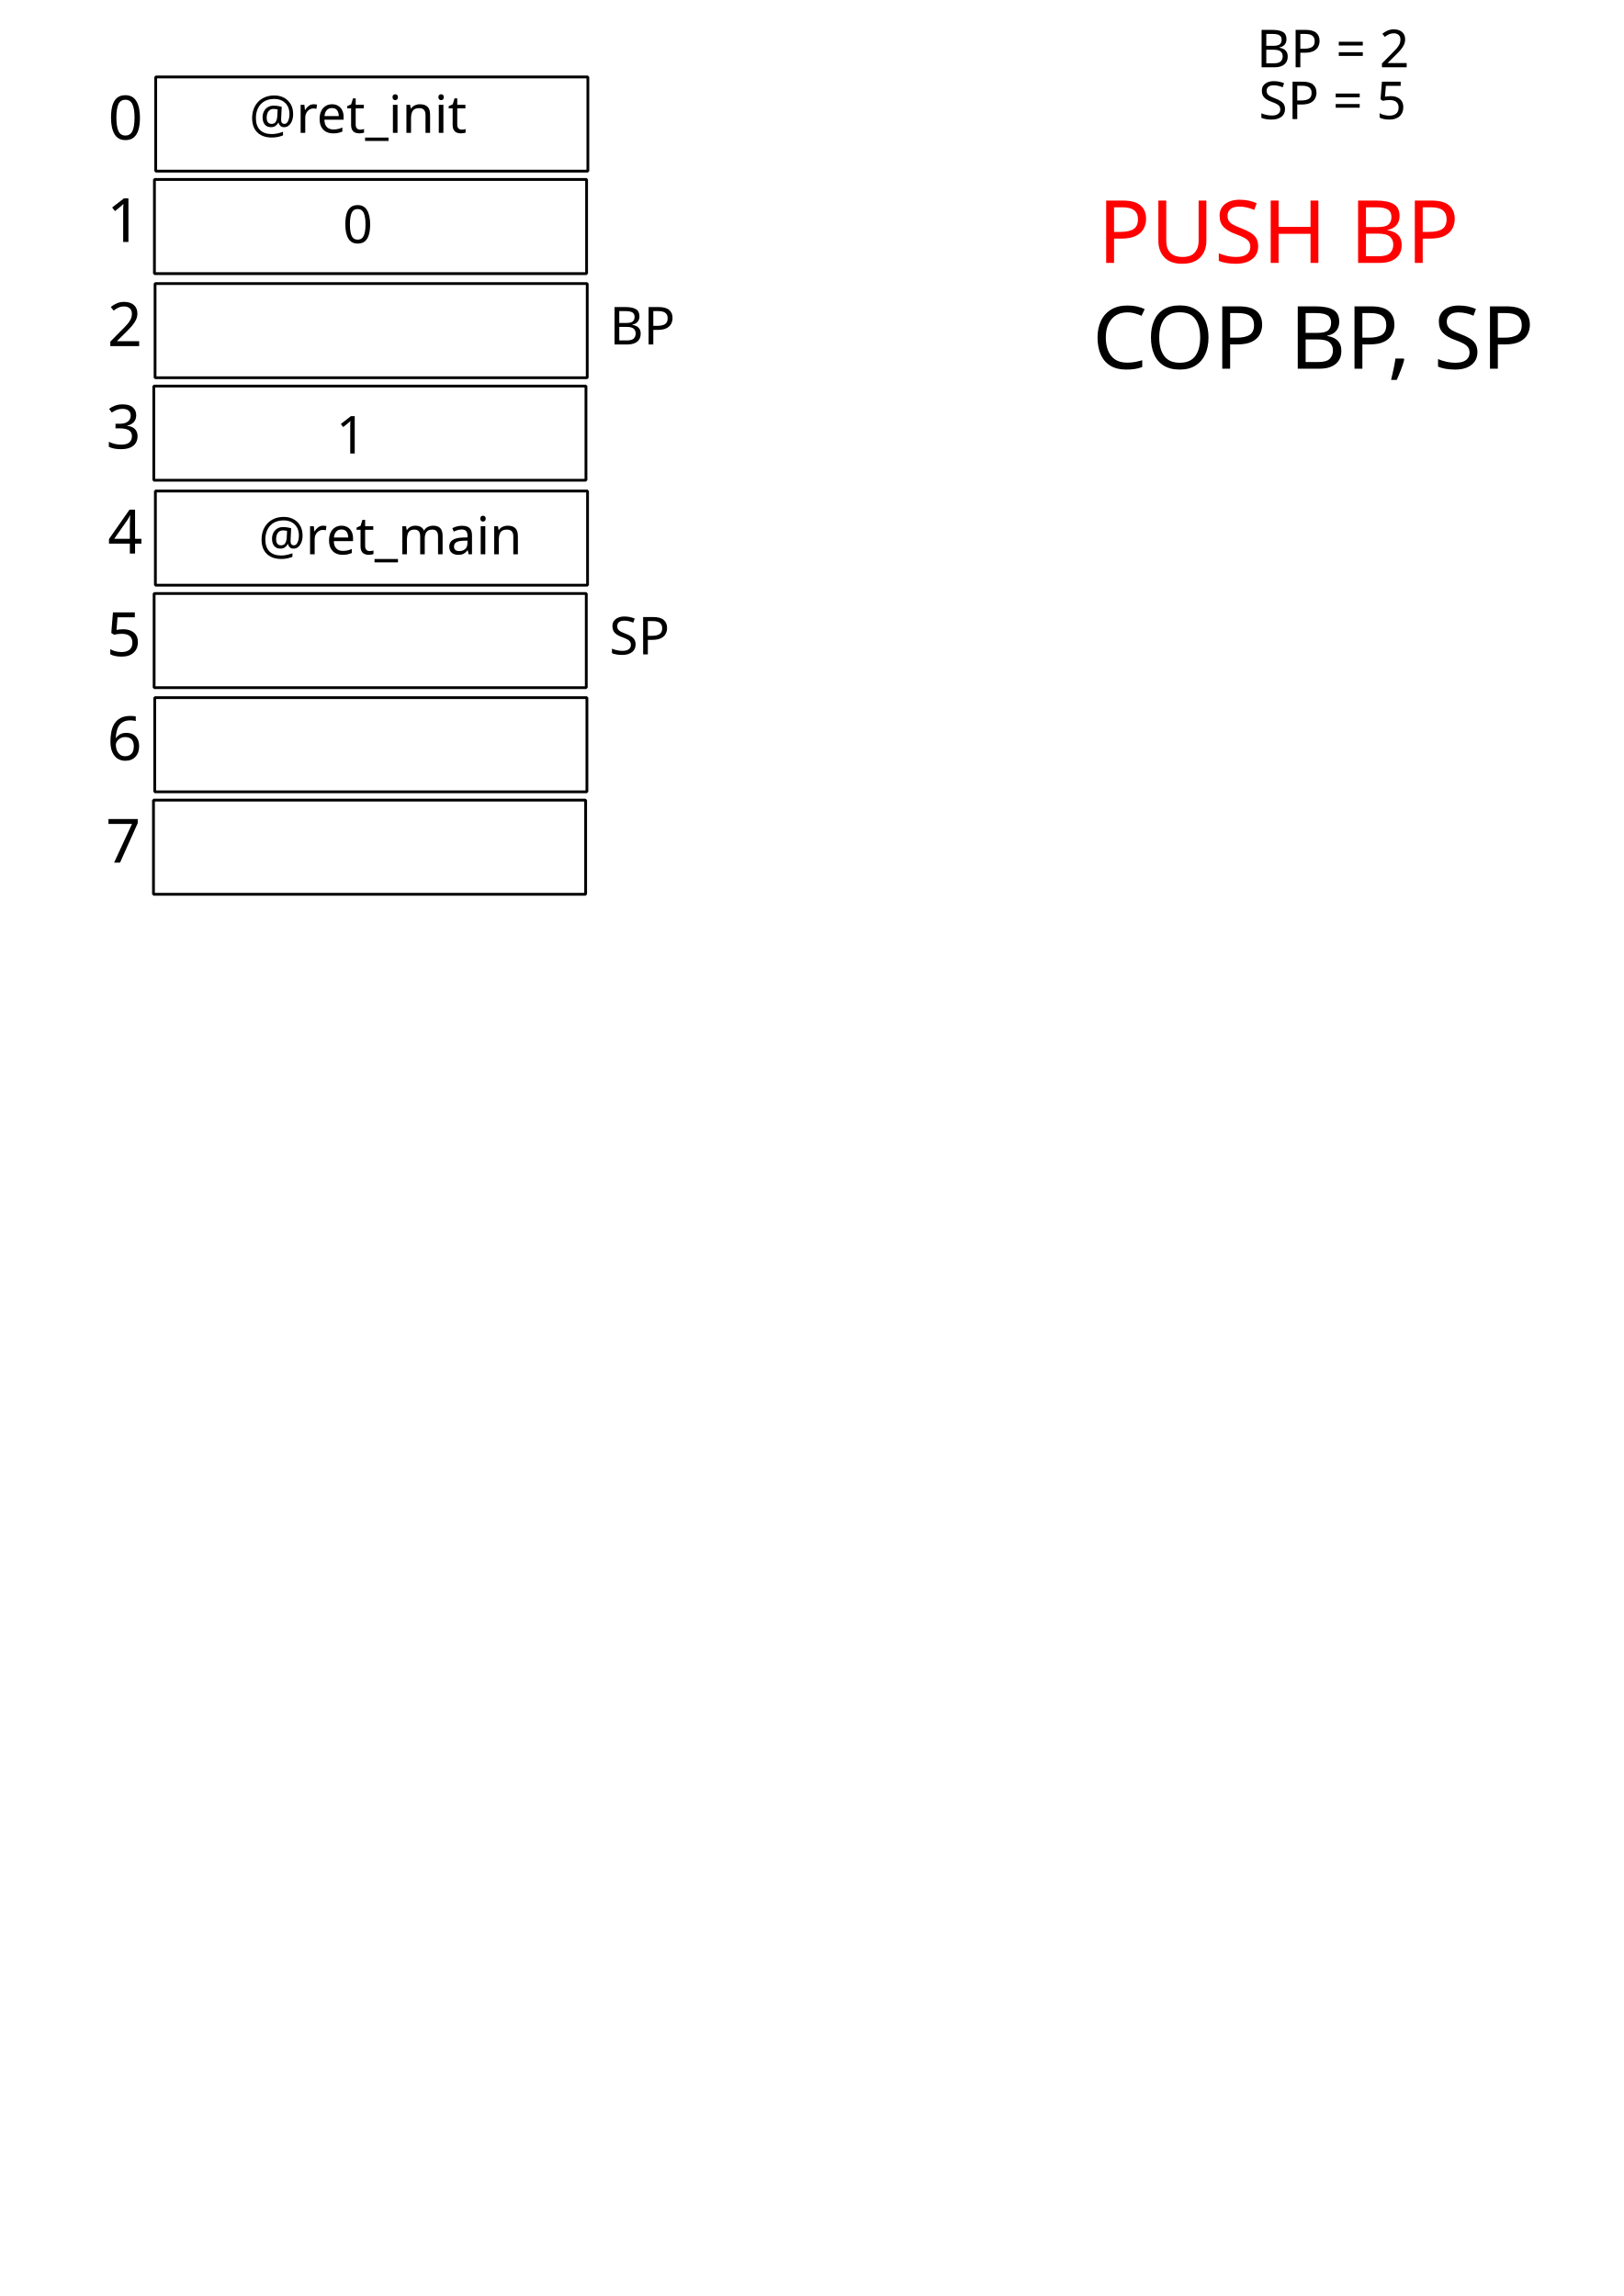
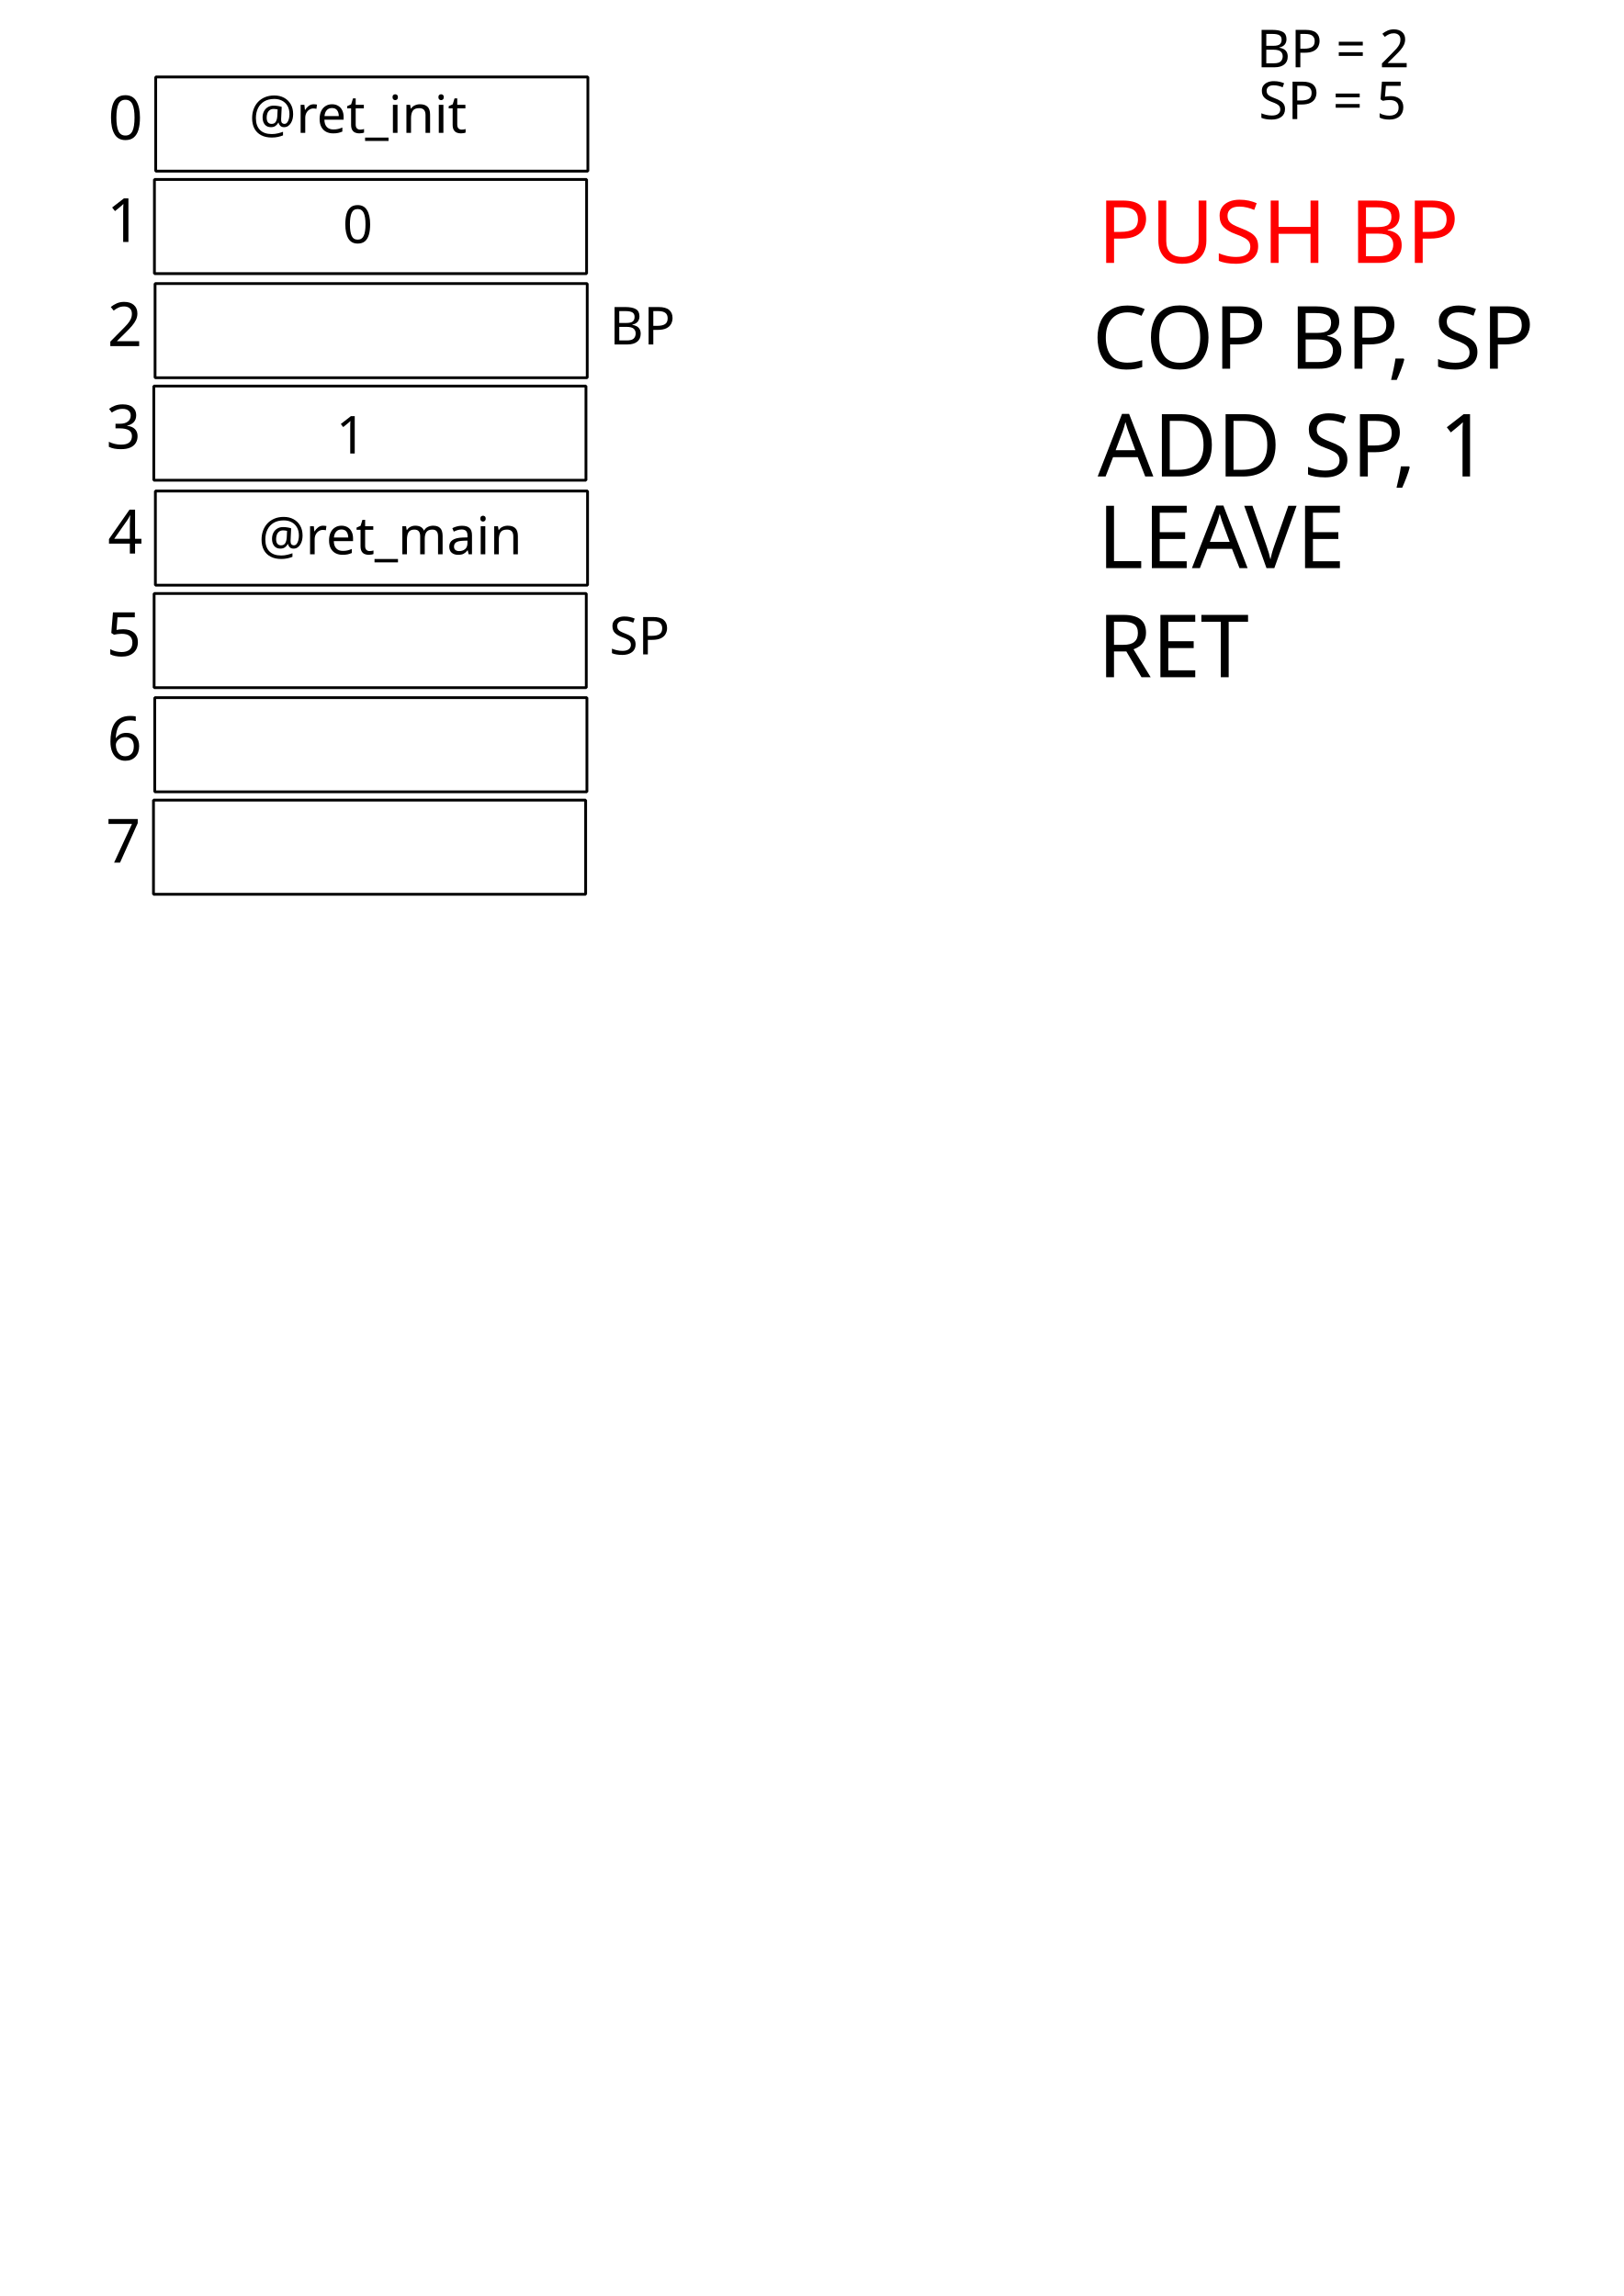
<svg xmlns="http://www.w3.org/2000/svg" width="744.094" height="1052.362" id="svg3842" version="1.1">
  <defs id="defs3844" />
  <rect style="fill:none;stroke:#000000;stroke-width:1.276;stroke-linecap:square;stroke-linejoin:bevel;stroke-miterlimit:4;stroke-opacity:1;stroke-dasharray:none;stroke-dashoffset:0.6" id="rect3908" width="198.048" height="43.159" x="71.355" y="35.277" />
  <text xml:space="preserve" style="font-size:28px;font-style:normal;font-weight:normal;line-height:125%;letter-spacing:0px;word-spacing:0px;fill:#000000;fill-opacity:1;stroke:none;font-family:Sans" x="49.497" y="63.928" id="text4551">
    <tspan id="tspan4553" x="49.497" y="63.928">0</tspan>
  </text>
  <rect style="fill:none;stroke:#000000;stroke-width:1.276;stroke-linecap:square;stroke-linejoin:bevel;stroke-miterlimit:4;stroke-opacity:1;stroke-dasharray:none;stroke-dashoffset:0.6" id="rect3908-3" width="198.048" height="43.159" x="70.772" y="82.249" />
  <text xml:space="preserve" style="font-size:28px;font-style:normal;font-weight:normal;line-height:125%;letter-spacing:0px;word-spacing:0px;fill:#000000;fill-opacity:1;stroke:none;font-family:Sans" x="48.915" y="110.9" id="text4551-6">
    <tspan id="tspan4553-4" x="48.915" y="110.9">1</tspan>
  </text>
  <rect style="fill:none;stroke:#000000;stroke-width:1.276;stroke-linecap:square;stroke-linejoin:bevel;stroke-miterlimit:4;stroke-opacity:1;stroke-dasharray:none;stroke-dashoffset:0.6" id="rect3908-7" width="198.048" height="43.159" x="71.063" y="129.979" />
  <text xml:space="preserve" style="font-size:28px;font-style:normal;font-weight:normal;line-height:125%;letter-spacing:0px;word-spacing:0px;fill:#000000;fill-opacity:1;stroke:none;font-family:Sans" x="49.206" y="158.63" id="text4551-4">
    <tspan id="tspan4553-6" x="49.206" y="158.63">2</tspan>
  </text>
  <rect style="fill:none;stroke:#000000;stroke-width:1.276;stroke-linecap:square;stroke-linejoin:bevel;stroke-miterlimit:4;stroke-opacity:1;stroke-dasharray:none;stroke-dashoffset:0.6" id="rect3908-3-7" width="198.048" height="43.159" x="70.48" y="176.951" />
  <text xml:space="preserve" style="font-size:28px;font-style:normal;font-weight:normal;line-height:125%;letter-spacing:0px;word-spacing:0px;fill:#000000;fill-opacity:1;stroke:none;font-family:Sans" x="48.623" y="205.602" id="text4551-6-2">
    <tspan id="tspan4553-4-3" x="48.623" y="205.602">3</tspan>
  </text>
  <rect style="fill:none;stroke:#000000;stroke-width:1.276;stroke-linecap:square;stroke-linejoin:bevel;stroke-miterlimit:4;stroke-opacity:1;stroke-dasharray:none;stroke-dashoffset:0.6" id="rect3908-38" width="198.048" height="43.159" x="71.209" y="225.06" />
  <text xml:space="preserve" style="font-size:28px;font-style:normal;font-weight:normal;line-height:125%;letter-spacing:0px;word-spacing:0px;fill:#000000;fill-opacity:1;stroke:none;font-family:Sans" x="49.352" y="253.71" id="text4551-2">
    <tspan id="tspan4553-0" x="49.352" y="253.71">4</tspan>
  </text>
  <rect style="fill:none;stroke:#000000;stroke-width:1.276;stroke-linecap:square;stroke-linejoin:bevel;stroke-miterlimit:4;stroke-opacity:1;stroke-dasharray:none;stroke-dashoffset:0.6" id="rect3908-3-2" width="198.048" height="43.159" x="70.626" y="272.032" />
  <text xml:space="preserve" style="font-size:28px;font-style:normal;font-weight:normal;line-height:125%;letter-spacing:0px;word-spacing:0px;fill:#000000;fill-opacity:1;stroke:none;font-family:Sans" x="48.769" y="300.682" id="text4551-6-5">
    <tspan id="tspan4553-4-0" x="48.769" y="300.682">5</tspan>
  </text>
  <rect style="fill:none;stroke:#000000;stroke-width:1.276;stroke-linecap:square;stroke-linejoin:bevel;stroke-miterlimit:4;stroke-opacity:1;stroke-dasharray:none;stroke-dashoffset:0.6" id="rect3908-7-4" width="198.048" height="43.159" x="70.917" y="319.762" />
  <text xml:space="preserve" style="font-size:28px;font-style:normal;font-weight:normal;line-height:125%;letter-spacing:0px;word-spacing:0px;fill:#000000;fill-opacity:1;stroke:none;font-family:Sans" x="49.06" y="348.412" id="text4551-4-8">
    <tspan id="tspan4553-6-5" x="49.06" y="348.412">6</tspan>
  </text>
  <rect style="fill:none;stroke:#000000;stroke-width:1.276;stroke-linecap:square;stroke-linejoin:bevel;stroke-miterlimit:4;stroke-opacity:1;stroke-dasharray:none;stroke-dashoffset:0.6" id="rect3908-3-7-1" width="198.048" height="43.159" x="70.335" y="366.734" />
  <text xml:space="preserve" style="font-size:28px;font-style:normal;font-weight:normal;line-height:125%;letter-spacing:0px;word-spacing:0px;fill:#000000;fill-opacity:1;stroke:none;font-family:Sans" x="48.478" y="395.384" id="text4551-6-2-5">
    <tspan id="tspan4553-4-3-0" x="48.478" y="395.384">7</tspan>
  </text>
  <text xml:space="preserve" style="font-size:24px;font-style:normal;font-weight:normal;line-height:125%;letter-spacing:0px;word-spacing:0px;fill:#000000;fill-opacity:1;stroke:none;font-family:Sans" x="279.307" y="157.872" id="text4757">
    <tspan id="tspan4759" x="279.307" y="157.872">BP</tspan>
  </text>
  <text xml:space="preserve" style="font-size:24px;font-style:normal;font-weight:normal;line-height:125%;letter-spacing:0px;word-spacing:0px;fill:#000000;fill-opacity:1;stroke:none;font-family:Sans" x="575.823" y="30.837" id="text4757-2">
    <tspan id="tspan4759-6" x="575.823" y="30.837">BP = 2</tspan>
  </text>
  <text xml:space="preserve" style="font-size:24px;font-style:normal;font-weight:normal;line-height:125%;letter-spacing:0px;word-spacing:0px;fill:#000000;fill-opacity:1;stroke:none;font-family:Sans" x="576.833" y="54.576" id="text4761-0">
    <tspan id="tspan4763-0" x="576.833" y="54.576">SP = 5</tspan>
    <tspan x="576.833" y="84.576" id="tspan4765-0" />
  </text>
  <text xml:space="preserve" style="font-size:40px;font-style:normal;font-weight:normal;line-height:125%;letter-spacing:0px;word-spacing:0px;fill:#000000;fill-opacity:1;stroke:none;font-family:Sans" x="503.056" y="120.496" id="text4799">
    <tspan id="tspan4801" x="503.056" y="120.496" style="fill:#ff0000">PUSH BP</tspan>
  </text>
  <text xml:space="preserve" style="font-size:24px;font-style:normal;font-weight:normal;line-height:125%;letter-spacing:0px;word-spacing:0px;fill:#000000;fill-opacity:1;stroke:none;font-family:Sans" x="114.147" y="60.897" id="text4822">
    <tspan id="tspan4824" x="114.147" y="60.897">@ret_init</tspan>
  </text>
  <text xml:space="preserve" style="font-size:24px;font-style:normal;font-weight:normal;line-height:125%;letter-spacing:0px;word-spacing:0px;fill:#000000;fill-opacity:1;stroke:none;font-family:Sans" x="157.079" y="111.405" id="text4888">
    <tspan id="tspan4890" x="157.079" y="111.405">0</tspan>
  </text>
  <text xml:space="preserve" style="font-size:24px;font-style:normal;font-weight:normal;line-height:125%;letter-spacing:0px;word-spacing:0px;fill:#000000;fill-opacity:1;stroke:none;font-family:Sans" x="279.225" y="299.949" id="text4761">
    <tspan id="tspan4763" x="279.225" y="299.949">SP</tspan>
    <tspan x="279.225" y="329.949" id="tspan4765" />
  </text>
  <text xml:space="preserve" style="font-size:40px;font-style:normal;font-weight:normal;line-height:125%;letter-spacing:0px;word-spacing:0px;fill:#000000;fill-opacity:1;stroke:none;font-family:Sans" x="500.531" y="168.984" id="text6047">
    <tspan id="tspan6049" x="500.531" y="168.984">COP BP, SP</tspan>
  </text>
  <text xml:space="preserve" style="font-size:24px;font-style:normal;font-weight:normal;line-height:125%;letter-spacing:0px;word-spacing:0px;fill:#000000;fill-opacity:1;stroke:none;font-family:Sans" x="154.048" y="207.875" id="text6483">
    <tspan id="tspan6485" x="154.048" y="207.875">1</tspan>
  </text>
  <text xml:space="preserve" style="font-size:24px;font-style:normal;font-weight:normal;line-height:125%;letter-spacing:0px;word-spacing:0px;fill:#000000;fill-opacity:1;stroke:none;font-family:Sans" x="118.472" y="254.063" id="text4822-4">
    <tspan id="tspan4824-7" x="118.472" y="254.063">@ret_main</tspan>
  </text>
+   <text xml:space="preserve" style="font-size:40px;font-style:normal;font-weight:normal;line-height:125%;letter-spacing:0px;word-spacing:0px;fill:#000000;fill-opacity:1;stroke:none;font-family:Sans" x="504.028" y="218.402" id="text4799-5">
+     <tspan id="tspan4801-7" x="503.028" y="218.402">ADD SP, 1</tspan>
+   </text>
+   <text xml:space="preserve" style="font-size:40px;font-style:normal;font-weight:normal;line-height:125%;letter-spacing:0px;word-spacing:0px;fill:#000000;fill-opacity:1;stroke:none;font-family:Sans" x="504.028" y="260.402" id="text4799-5">
+     <tspan id="tspan4801-7" x="503.028" y="260.402">LEAVE</tspan>
+   </text>
+   <text xml:space="preserve" style="font-size:40px;font-style:normal;font-weight:normal;line-height:125%;letter-spacing:0px;word-spacing:0px;fill:#000000;fill-opacity:1;stroke:none;font-family:Sans" x="504.028" y="310.402" id="text4799-5">
+     <tspan id="tspan4801-7" x="503.028" y="310.402">RET</tspan>
+   </text>
</svg>
